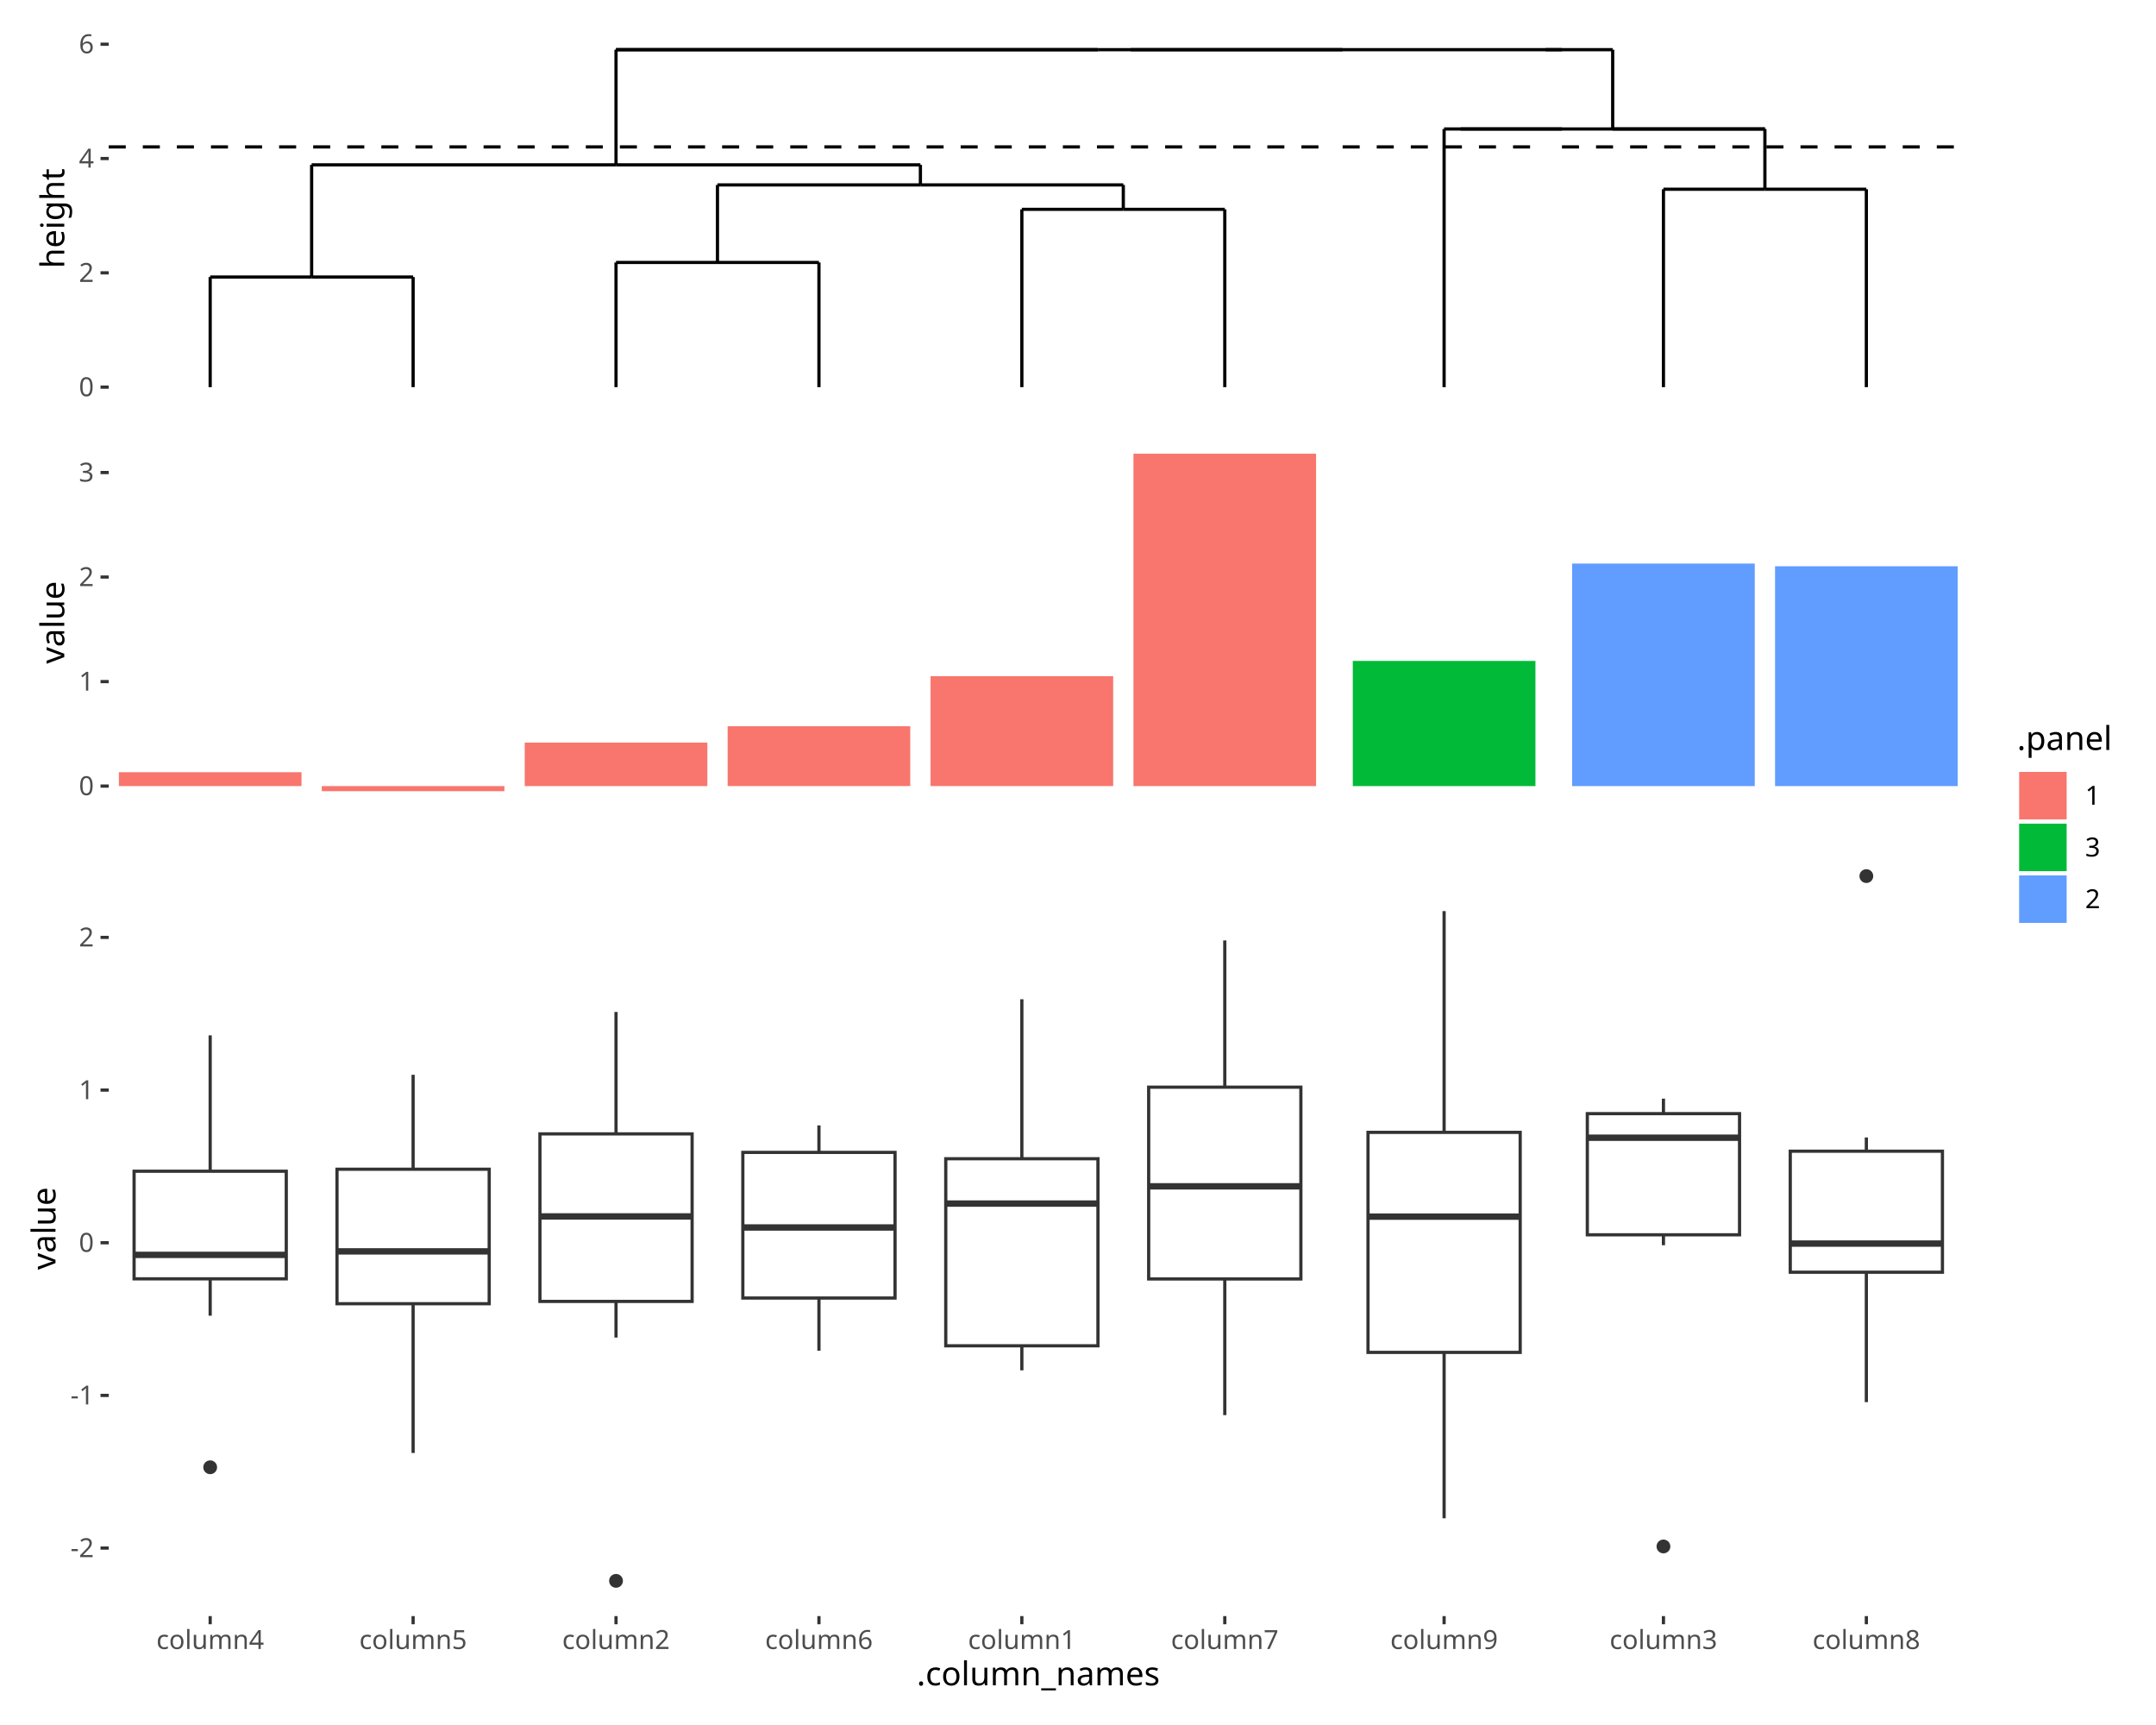
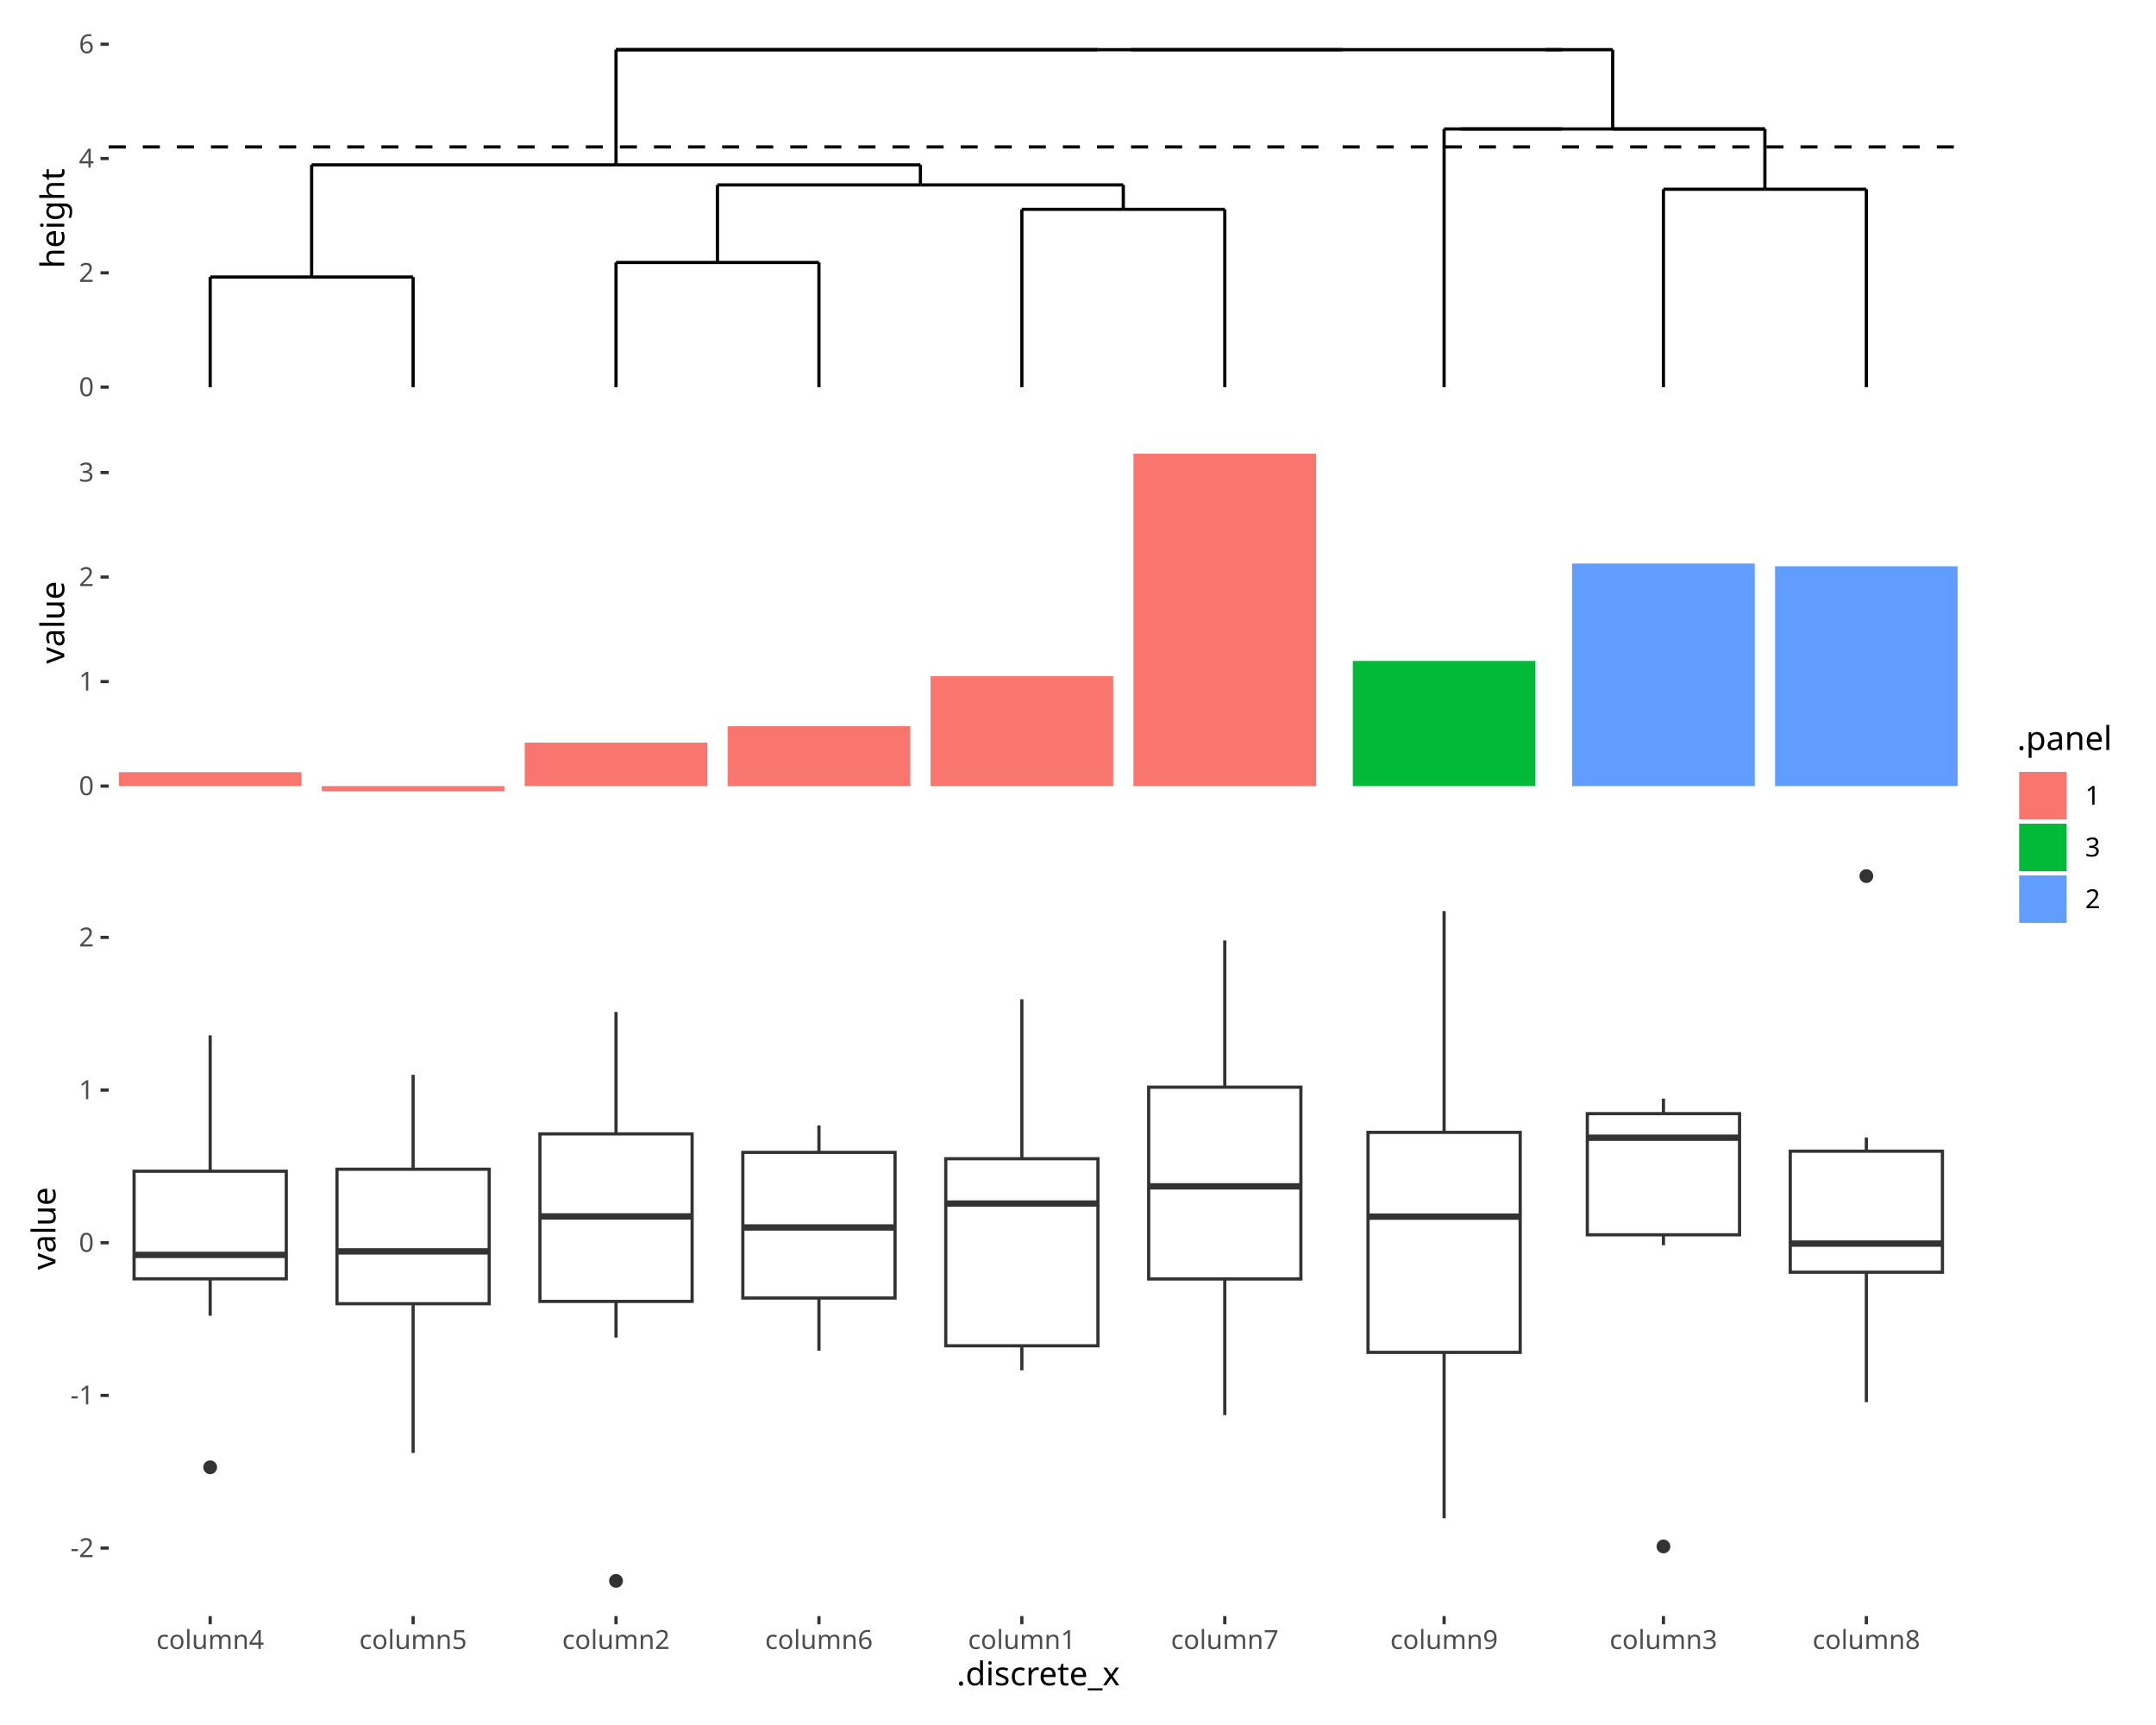
<svg xmlns="http://www.w3.org/2000/svg" class="svglite" data-engine-version="2.0" width="720.00pt" height="576.00pt" viewBox="0 0 720.00 576.00">
  <defs>
    <style type="text/css">
    .svglite line, .svglite polyline, .svglite polygon, .svglite path, .svglite rect, .svglite circle {
      fill: none;
      stroke: #000000;
      stroke-linecap: round;
      stroke-linejoin: round;
      stroke-miterlimit: 10.00;
    }
  </style>
  </defs>
  <rect width="100%" height="100%" style="stroke: none; fill: #FFFFFF;" />
  <defs>
    <clipPath id="cpMC4wMHw3MjAuMDB8MC4wMHw1NzYuMDA=">
      <rect x="0.00" y="0.00" width="720.00" height="576.00" />
    </clipPath>
  </defs>
  <g clip-path="url(#cpMC4wMHw3MjAuMDB8MC4wMHw1NzYuMDA=)">
</g>
  <defs>
    <clipPath id="cpMzYuMzF8NjU3LjE1fDEwLjk2fDUzOS42Mw==">
      <rect x="36.31" y="10.96" width="620.84" height="528.67" />
    </clipPath>
  </defs>
  <g clip-path="url(#cpMzYuMzF8NjU3LjE1fDEwLjk2fDUzOS42Mw==)">
</g>
  <g clip-path="url(#cpMC4wMHw3MjAuMDB8MC4wMHw1NzYuMDA=)">
</g>
  <defs>
    <clipPath id="cpNS40OHw3MTQuNTJ8NS40OHwyNzUuMzA=">
      <rect x="5.48" y="5.48" width="709.04" height="269.82" />
    </clipPath>
  </defs>
  <g clip-path="url(#cpNS40OHw3MTQuNTJ8NS40OHwyNzUuMzA=)">
</g>
  <g clip-path="url(#cpMC4wMHw3MjAuMDB8MC4wMHw1NzYuMDA=)">
</g>
  <defs>
    <clipPath id="cpNS40OHw3MTQuNTJ8Mjc1LjMwfDU3MC41Mg==">
      <rect x="5.48" y="275.30" width="709.04" height="295.22" />
    </clipPath>
  </defs>
  <g clip-path="url(#cpNS40OHw3MTQuNTJ8Mjc1LjMwfDU3MC41Mg==)">
</g>
  <g clip-path="url(#cpMC4wMHw3MjAuMDB8MC4wMHw1NzYuMDA=)">
</g>
  <g clip-path="url(#cpNS40OHw3MTQuNTJ8NS40OHwyNzUuMzA=)">
</g>
  <defs>
    <clipPath id="cpMzYuMzF8NjU3LjE1fDEwLjk2fDI2OS44Mg==">
      <rect x="36.31" y="10.96" width="620.84" height="258.86" />
    </clipPath>
  </defs>
  <g clip-path="url(#cpMzYuMzF8NjU3LjE1fDEwLjk2fDI2OS44Mg==)">
</g>
  <g clip-path="url(#cpNS40OHw3MTQuNTJ8NS40OHwyNzUuMzA=)">
</g>
  <defs>
    <clipPath id="cpNS40OHw3MTQuNTJ8NS40OHwxNDAuMzk=">
      <rect x="5.48" y="5.48" width="709.04" height="134.91" />
    </clipPath>
  </defs>
  <g clip-path="url(#cpNS40OHw3MTQuNTJ8NS40OHwxNDAuMzk=)">
</g>
  <g clip-path="url(#cpNS40OHw3MTQuNTJ8NS40OHwyNzUuMzA=)">
</g>
  <defs>
    <clipPath id="cpNS40OHw3MTQuNTJ8MTQwLjM5fDI3NS4zMA==">
      <rect x="5.48" y="140.39" width="709.04" height="134.91" />
    </clipPath>
  </defs>
  <g clip-path="url(#cpNS40OHw3MTQuNTJ8MTQwLjM5fDI3NS4zMA==)">
</g>
  <g clip-path="url(#cpNS40OHw3MTQuNTJ8NS40OHwyNzUuMzA=)">
</g>
  <g clip-path="url(#cpNS40OHw3MTQuNTJ8NS40OHwxNDAuMzk=)">
</g>
  <g clip-path="url(#cpMC4wMHw3MjAuMDB8MC4wMHw1NzYuMDA=)">
    <rect x="36.31" y="10.96" width="406.59" height="123.95" style="stroke-width: 1.07; stroke: none; fill: #FFFFFF;" />
    <line x1="70.19" y1="129.27" x2="70.19" y2="92.50" style="stroke-width: 1.07; stroke-linecap: butt;" />
    <line x1="137.96" y1="129.27" x2="137.96" y2="92.50" style="stroke-width: 1.07; stroke-linecap: butt;" />
    <line x1="104.07" y1="92.50" x2="70.19" y2="92.50" style="stroke-width: 1.07; stroke-linecap: butt;" />
    <line x1="104.07" y1="92.50" x2="137.96" y2="92.50" style="stroke-width: 1.07; stroke-linecap: butt;" />
    <line x1="205.72" y1="129.27" x2="205.72" y2="87.64" style="stroke-width: 1.07; stroke-linecap: butt;" />
    <line x1="273.49" y1="129.27" x2="273.49" y2="87.64" style="stroke-width: 1.07; stroke-linecap: butt;" />
    <line x1="239.60" y1="87.64" x2="205.72" y2="87.64" style="stroke-width: 1.07; stroke-linecap: butt;" />
    <line x1="239.60" y1="87.64" x2="273.49" y2="87.64" style="stroke-width: 1.07; stroke-linecap: butt;" />
    <line x1="341.25" y1="129.27" x2="341.25" y2="69.90" style="stroke-width: 1.07; stroke-linecap: butt;" />
    <line x1="409.02" y1="129.27" x2="409.02" y2="69.90" style="stroke-width: 1.07; stroke-linecap: butt;" />
    <line x1="375.13" y1="69.90" x2="341.25" y2="69.90" style="stroke-width: 1.07; stroke-linecap: butt;" />
    <line x1="375.13" y1="69.90" x2="409.02" y2="69.90" style="stroke-width: 1.07; stroke-linecap: butt;" />
    <line x1="239.60" y1="87.64" x2="239.60" y2="61.75" style="stroke-width: 1.07; stroke-linecap: butt;" />
    <line x1="375.13" y1="69.90" x2="375.13" y2="61.75" style="stroke-width: 1.07; stroke-linecap: butt;" />
    <line x1="307.37" y1="61.75" x2="239.60" y2="61.75" style="stroke-width: 1.07; stroke-linecap: butt;" />
    <line x1="307.37" y1="61.75" x2="375.13" y2="61.75" style="stroke-width: 1.07; stroke-linecap: butt;" />
    <line x1="104.07" y1="92.50" x2="104.07" y2="55.04" style="stroke-width: 1.07; stroke-linecap: butt;" />
    <line x1="307.37" y1="61.75" x2="307.37" y2="55.04" style="stroke-width: 1.07; stroke-linecap: butt;" />
    <line x1="205.72" y1="55.04" x2="104.07" y2="55.04" style="stroke-width: 1.07; stroke-linecap: butt;" />
    <line x1="205.72" y1="55.04" x2="307.37" y2="55.04" style="stroke-width: 1.07; stroke-linecap: butt;" />
    <line x1="205.72" y1="55.04" x2="205.72" y2="16.59" style="stroke-width: 1.07; stroke-linecap: butt;" />
    <line x1="205.72" y1="16.59" x2="366.66" y2="16.59" style="stroke-width: 1.07; stroke-linecap: butt;" />
    <line x1="366.66" y1="16.59" x2="205.72" y2="16.59" style="stroke-width: 1.07; stroke-linecap: butt;" />
    <line x1="366.66" y1="16.59" x2="527.61" y2="16.59" style="stroke-width: 1.07; stroke-linecap: butt;" />
    <line x1="36.31" y1="49.06" x2="442.90" y2="49.06" style="stroke-width: 1.07; stroke-dasharray: 5.69,5.69; stroke-linecap: butt;" />
  </g>
  <g clip-path="url(#cpNS40OHw3MTQuNTJ8NS40OHwxNDAuMzk=)">
</g>
  <g clip-path="url(#cpMC4wMHw3MjAuMDB8MC4wMHw1NzYuMDA=)">
    <rect x="448.38" y="10.96" width="67.76" height="123.95" style="stroke-width: 1.07; stroke: none; fill: #FFFFFF;" />
    <line x1="482.26" y1="129.27" x2="482.26" y2="43.07" style="stroke-width: 1.07; stroke-linecap: butt;" />
    <line x1="482.26" y1="43.07" x2="533.08" y2="43.07" style="stroke-width: 1.07; stroke-linecap: butt;" />
    <line x1="448.38" y1="49.06" x2="516.14" y2="49.06" style="stroke-width: 1.07; stroke-dasharray: 5.69,5.69; stroke-linecap: butt;" />
  </g>
  <g clip-path="url(#cpNS40OHw3MTQuNTJ8NS40OHwxNDAuMzk=)">
</g>
  <g clip-path="url(#cpMC4wMHw3MjAuMDB8MC4wMHw1NzYuMDA=)">
    <rect x="521.62" y="10.96" width="135.53" height="123.95" style="stroke-width: 1.07; stroke: none; fill: #FFFFFF;" />
    <line x1="555.51" y1="129.27" x2="555.51" y2="63.18" style="stroke-width: 1.07; stroke-linecap: butt;" />
    <line x1="623.27" y1="129.27" x2="623.27" y2="63.18" style="stroke-width: 1.07; stroke-linecap: butt;" />
    <line x1="589.39" y1="63.18" x2="555.51" y2="63.18" style="stroke-width: 1.07; stroke-linecap: butt;" />
    <line x1="589.39" y1="63.18" x2="623.27" y2="63.18" style="stroke-width: 1.07; stroke-linecap: butt;" />
    <line x1="589.39" y1="63.18" x2="589.39" y2="43.07" style="stroke-width: 1.07; stroke-linecap: butt;" />
    <line x1="538.56" y1="43.07" x2="487.74" y2="43.07" style="stroke-width: 1.07; stroke-linecap: butt;" />
    <line x1="589.39" y1="43.07" x2="538.56" y2="43.07" style="stroke-width: 1.07; stroke-linecap: butt;" />
    <line x1="538.56" y1="43.07" x2="589.39" y2="43.07" style="stroke-width: 1.07; stroke-linecap: butt;" />
    <line x1="538.56" y1="43.07" x2="538.56" y2="16.59" style="stroke-width: 1.07; stroke-linecap: butt;" />
    <line x1="538.56" y1="16.59" x2="377.62" y2="16.59" style="stroke-width: 1.07; stroke-linecap: butt;" />
    <line x1="521.62" y1="49.06" x2="657.15" y2="49.06" style="stroke-width: 1.07; stroke-dasharray: 5.69,5.69; stroke-linecap: butt;" />
  </g>
  <g clip-path="url(#cpNS40OHw3MTQuNTJ8NS40OHwxNDAuMzk=)">
</g>
  <defs>
    <clipPath id="cpMzYuMzF8NDQyLjkwfDEwLjk2fDEwLjk2">
      <rect x="36.31" y="10.96" width="406.59" height="0.00" />
    </clipPath>
  </defs>
  <g clip-path="url(#cpMzYuMzF8NDQyLjkwfDEwLjk2fDEwLjk2)">
</g>
  <g clip-path="url(#cpNS40OHw3MTQuNTJ8NS40OHwxNDAuMzk=)">
</g>
  <defs>
    <clipPath id="cpNDQ4LjM4fDUxNi4xNHwxMC45NnwxMC45Ng==">
      <rect x="448.38" y="10.96" width="67.76" height="0.00" />
    </clipPath>
  </defs>
  <g clip-path="url(#cpNDQ4LjM4fDUxNi4xNHwxMC45NnwxMC45Ng==)">
</g>
  <g clip-path="url(#cpNS40OHw3MTQuNTJ8NS40OHwxNDAuMzk=)">
</g>
  <defs>
    <clipPath id="cpNTIxLjYyfDY1Ny4xNXwxMC45NnwxMC45Ng==">
      <rect x="521.62" y="10.96" width="135.53" height="0.00" />
    </clipPath>
  </defs>
  <g clip-path="url(#cpNTIxLjYyfDY1Ny4xNXwxMC45NnwxMC45Ng==)">
</g>
  <g clip-path="url(#cpNS40OHw3MTQuNTJ8NS40OHwxNDAuMzk=)">
</g>
  <g clip-path="url(#cpMC4wMHw3MjAuMDB8MC4wMHw1NzYuMDA=)">
</g>
  <g clip-path="url(#cpNS40OHw3MTQuNTJ8NS40OHwxNDAuMzk=)">
</g>
  <g clip-path="url(#cpMC4wMHw3MjAuMDB8MC4wMHw1NzYuMDA=)">
</g>
  <g clip-path="url(#cpNS40OHw3MTQuNTJ8NS40OHwxNDAuMzk=)">
</g>
  <g clip-path="url(#cpMC4wMHw3MjAuMDB8MC4wMHw1NzYuMDA=)">
</g>
  <g clip-path="url(#cpNS40OHw3MTQuNTJ8NS40OHwxNDAuMzk=)">
</g>
  <g clip-path="url(#cpMC4wMHw3MjAuMDB8MC4wMHw1NzYuMDA=)">
</g>
  <g clip-path="url(#cpNS40OHw3MTQuNTJ8NS40OHwxNDAuMzk=)">
</g>
  <g clip-path="url(#cpMC4wMHw3MjAuMDB8MC4wMHw1NzYuMDA=)">
</g>
  <g clip-path="url(#cpNS40OHw3MTQuNTJ8NS40OHwxNDAuMzk=)">
</g>
  <g clip-path="url(#cpMC4wMHw3MjAuMDB8MC4wMHw1NzYuMDA=)">
</g>
  <g clip-path="url(#cpNS40OHw3MTQuNTJ8NS40OHwxNDAuMzk=)">
</g>
  <g clip-path="url(#cpMC4wMHw3MjAuMDB8MC4wMHw1NzYuMDA=)">
</g>
  <g clip-path="url(#cpNS40OHw3MTQuNTJ8NS40OHwxNDAuMzk=)">
</g>
  <g clip-path="url(#cpMC4wMHw3MjAuMDB8MC4wMHw1NzYuMDA=)">
</g>
  <g clip-path="url(#cpNS40OHw3MTQuNTJ8NS40OHwxNDAuMzk=)">
</g>
  <g clip-path="url(#cpMC4wMHw3MjAuMDB8MC4wMHw1NzYuMDA=)">
    <text x="31.38" y="132.30" text-anchor="end" style="font-size: 8.80px; fill: #4D4D4D; font-family: sans;" textLength="4.89px" lengthAdjust="spacingAndGlyphs">0</text>
    <text x="31.38" y="94.13" text-anchor="end" style="font-size: 8.80px; fill: #4D4D4D; font-family: sans;" textLength="4.89px" lengthAdjust="spacingAndGlyphs">2</text>
    <text x="31.38" y="55.96" text-anchor="end" style="font-size: 8.80px; fill: #4D4D4D; font-family: sans;" textLength="4.89px" lengthAdjust="spacingAndGlyphs">4</text>
    <text x="31.38" y="17.78" text-anchor="end" style="font-size: 8.80px; fill: #4D4D4D; font-family: sans;" textLength="4.89px" lengthAdjust="spacingAndGlyphs">6</text>
    <polyline points="33.57,129.27 36.31,129.27 " style="stroke-width: 1.07; stroke: #333333; stroke-linecap: butt;" />
    <polyline points="33.57,91.10 36.31,91.10 " style="stroke-width: 1.07; stroke: #333333; stroke-linecap: butt;" />
    <polyline points="33.57,52.93 36.31,52.93 " style="stroke-width: 1.07; stroke: #333333; stroke-linecap: butt;" />
    <polyline points="33.57,14.76 36.31,14.76 " style="stroke-width: 1.07; stroke: #333333; stroke-linecap: butt;" />
  </g>
  <g clip-path="url(#cpNS40OHw3MTQuNTJ8NS40OHwxNDAuMzk=)">
</g>
  <g clip-path="url(#cpMC4wMHw3MjAuMDB8MC4wMHw1NzYuMDA=)">
    <text transform="translate(21.46,72.93) rotate(-90)" text-anchor="middle" style="font-size: 11.00px; font-family: sans;" textLength="29.97px" lengthAdjust="spacingAndGlyphs">height</text>
  </g>
  <g clip-path="url(#cpNS40OHw3MTQuNTJ8NS40OHwxNDAuMzk=)">
</g>
  <g clip-path="url(#cpMC4wMHw3MjAuMDB8MC4wMHw1NzYuMDA=)">
</g>
  <g clip-path="url(#cpNS40OHw3MTQuNTJ8NS40OHwxNDAuMzk=)">
</g>
  <g clip-path="url(#cpMC4wMHw3MjAuMDB8MC4wMHw1NzYuMDA=)">
</g>
  <g clip-path="url(#cpNS40OHw3MTQuNTJ8NS40OHwxNDAuMzk=)">
</g>
  <g clip-path="url(#cpMC4wMHw3MjAuMDB8MC4wMHw1NzYuMDA=)">
</g>
  <g clip-path="url(#cpNS40OHw3MTQuNTJ8NS40OHwxNDAuMzk=)">
</g>
  <g clip-path="url(#cpMC4wMHw3MjAuMDB8MC4wMHw1NzYuMDA=)">
</g>
  <g clip-path="url(#cpNS40OHw3MTQuNTJ8NS40OHwxNDAuMzk=)">
</g>
  <g clip-path="url(#cpMC4wMHw3MjAuMDB8MC4wMHw1NzYuMDA=)">
</g>
  <g clip-path="url(#cpNS40OHw3MTQuNTJ8NS40OHwxNDAuMzk=)">
</g>
  <g clip-path="url(#cpMC4wMHw3MjAuMDB8MC4wMHw1NzYuMDA=)">
</g>
  <g clip-path="url(#cpNS40OHw3MTQuNTJ8NS40OHwxNDAuMzk=)">
</g>
  <g clip-path="url(#cpMC4wMHw3MjAuMDB8MC4wMHw1NzYuMDA=)">
</g>
  <g clip-path="url(#cpNS40OHw3MTQuNTJ8NS40OHwxNDAuMzk=)">
</g>
  <g clip-path="url(#cpMC4wMHw3MjAuMDB8MC4wMHw1NzYuMDA=)">
</g>
  <g clip-path="url(#cpNS40OHw3MTQuNTJ8NS40OHwxNDAuMzk=)">
</g>
  <g clip-path="url(#cpMC4wMHw3MjAuMDB8MC4wMHw1NzYuMDA=)">
</g>
  <g clip-path="url(#cpNS40OHw3MTQuNTJ8NS40OHwxNDAuMzk=)">
</g>
  <g clip-path="url(#cpMC4wMHw3MjAuMDB8MC4wMHw1NzYuMDA=)">
</g>
  <g clip-path="url(#cpNS40OHw3MTQuNTJ8NS40OHwxNDAuMzk=)">
</g>
  <g clip-path="url(#cpNS40OHw3MTQuNTJ8NS40OHwyNzUuMzA=)">
</g>
  <g clip-path="url(#cpNS40OHw3MTQuNTJ8MTQwLjM5fDI3NS4zMA==)">
</g>
  <defs>
    <clipPath id="cpMzYuMzF8NDQyLjkwfDE0NS44N3wyNjkuODI=">
      <rect x="36.31" y="145.87" width="406.59" height="123.95" />
    </clipPath>
  </defs>
  <g clip-path="url(#cpMzYuMzF8NDQyLjkwfDE0NS44N3wyNjkuODI=)">
    <rect x="36.31" y="145.87" width="406.59" height="123.95" style="stroke-width: 1.07; stroke: none; fill: #FFFFFF;" />
    <rect x="310.76" y="225.78" width="60.99" height="36.70" style="stroke-width: 1.07; stroke: none; stroke-linecap: butt; stroke-linejoin: miter; fill: #F8766D;" />
    <rect x="175.23" y="247.97" width="60.99" height="14.52" style="stroke-width: 1.07; stroke: none; stroke-linecap: butt; stroke-linejoin: miter; fill: #F8766D;" />
    <rect x="39.70" y="257.85" width="60.99" height="4.64" style="stroke-width: 1.07; stroke: none; stroke-linecap: butt; stroke-linejoin: miter; fill: #F8766D;" />
    <rect x="107.46" y="262.49" width="60.99" height="1.70" style="stroke-width: 1.07; stroke: none; stroke-linecap: butt; stroke-linejoin: miter; fill: #F8766D;" />
    <rect x="242.99" y="242.50" width="60.99" height="19.98" style="stroke-width: 1.07; stroke: none; stroke-linecap: butt; stroke-linejoin: miter; fill: #F8766D;" />
    <rect x="378.52" y="151.50" width="60.99" height="110.99" style="stroke-width: 1.07; stroke: none; stroke-linecap: butt; stroke-linejoin: miter; fill: #F8766D;" />
  </g>
  <g clip-path="url(#cpNS40OHw3MTQuNTJ8MTQwLjM5fDI3NS4zMA==)">
</g>
  <defs>
    <clipPath id="cpNDQ4LjM4fDUxNi4xNHwxNDUuODd8MjY5Ljgy">
      <rect x="448.38" y="145.87" width="67.76" height="123.95" />
    </clipPath>
  </defs>
  <g clip-path="url(#cpNDQ4LjM4fDUxNi4xNHwxNDUuODd8MjY5Ljgy)">
    <rect x="448.38" y="145.87" width="67.76" height="123.95" style="stroke-width: 1.07; stroke: none; fill: #FFFFFF;" />
    <rect x="451.77" y="220.69" width="60.99" height="41.80" style="stroke-width: 1.07; stroke: none; stroke-linecap: butt; stroke-linejoin: miter; fill: #00BA38;" />
  </g>
  <g clip-path="url(#cpNS40OHw3MTQuNTJ8MTQwLjM5fDI3NS4zMA==)">
</g>
  <defs>
    <clipPath id="cpNTIxLjYyfDY1Ny4xNXwxNDUuODd8MjY5Ljgy">
      <rect x="521.62" y="145.87" width="135.53" height="123.95" />
    </clipPath>
  </defs>
  <g clip-path="url(#cpNTIxLjYyfDY1Ny4xNXwxNDUuODd8MjY5Ljgy)">
    <rect x="521.62" y="145.87" width="135.53" height="123.95" style="stroke-width: 1.07; stroke: none; fill: #FFFFFF;" />
    <rect x="525.01" y="188.18" width="60.99" height="74.31" style="stroke-width: 1.07; stroke: none; stroke-linecap: butt; stroke-linejoin: miter; fill: #619CFF;" />
    <rect x="592.78" y="189.08" width="60.99" height="73.41" style="stroke-width: 1.07; stroke: none; stroke-linecap: butt; stroke-linejoin: miter; fill: #619CFF;" />
  </g>
  <g clip-path="url(#cpNS40OHw3MTQuNTJ8MTQwLjM5fDI3NS4zMA==)">
</g>
  <defs>
    <clipPath id="cpMzYuMzF8NDQyLjkwfDE0NS44N3wxNDUuODc=">
      <rect x="36.31" y="145.87" width="406.59" height="0.00" />
    </clipPath>
  </defs>
  <g clip-path="url(#cpMzYuMzF8NDQyLjkwfDE0NS44N3wxNDUuODc=)">
</g>
  <g clip-path="url(#cpNS40OHw3MTQuNTJ8MTQwLjM5fDI3NS4zMA==)">
</g>
  <defs>
    <clipPath id="cpNDQ4LjM4fDUxNi4xNHwxNDUuODd8MTQ1Ljg3">
      <rect x="448.38" y="145.87" width="67.76" height="0.00" />
    </clipPath>
  </defs>
  <g clip-path="url(#cpNDQ4LjM4fDUxNi4xNHwxNDUuODd8MTQ1Ljg3)">
</g>
  <g clip-path="url(#cpNS40OHw3MTQuNTJ8MTQwLjM5fDI3NS4zMA==)">
</g>
  <defs>
    <clipPath id="cpNTIxLjYyfDY1Ny4xNXwxNDUuODd8MTQ1Ljg3">
      <rect x="521.62" y="145.87" width="135.53" height="0.00" />
    </clipPath>
  </defs>
  <g clip-path="url(#cpNTIxLjYyfDY1Ny4xNXwxNDUuODd8MTQ1Ljg3)">
</g>
  <g clip-path="url(#cpNS40OHw3MTQuNTJ8MTQwLjM5fDI3NS4zMA==)">
</g>
  <g clip-path="url(#cpMC4wMHw3MjAuMDB8MC4wMHw1NzYuMDA=)">
</g>
  <g clip-path="url(#cpNS40OHw3MTQuNTJ8MTQwLjM5fDI3NS4zMA==)">
</g>
  <g clip-path="url(#cpMC4wMHw3MjAuMDB8MC4wMHw1NzYuMDA=)">
</g>
  <g clip-path="url(#cpNS40OHw3MTQuNTJ8MTQwLjM5fDI3NS4zMA==)">
</g>
  <g clip-path="url(#cpMC4wMHw3MjAuMDB8MC4wMHw1NzYuMDA=)">
</g>
  <g clip-path="url(#cpNS40OHw3MTQuNTJ8MTQwLjM5fDI3NS4zMA==)">
</g>
  <g clip-path="url(#cpMC4wMHw3MjAuMDB8MC4wMHw1NzYuMDA=)">
</g>
  <g clip-path="url(#cpNS40OHw3MTQuNTJ8MTQwLjM5fDI3NS4zMA==)">
</g>
  <g clip-path="url(#cpMC4wMHw3MjAuMDB8MC4wMHw1NzYuMDA=)">
</g>
  <g clip-path="url(#cpNS40OHw3MTQuNTJ8MTQwLjM5fDI3NS4zMA==)">
</g>
  <g clip-path="url(#cpMC4wMHw3MjAuMDB8MC4wMHw1NzYuMDA=)">
</g>
  <g clip-path="url(#cpNS40OHw3MTQuNTJ8MTQwLjM5fDI3NS4zMA==)">
</g>
  <g clip-path="url(#cpMC4wMHw3MjAuMDB8MC4wMHw1NzYuMDA=)">
</g>
  <g clip-path="url(#cpNS40OHw3MTQuNTJ8MTQwLjM5fDI3NS4zMA==)">
</g>
  <g clip-path="url(#cpMC4wMHw3MjAuMDB8MC4wMHw1NzYuMDA=)">
</g>
  <g clip-path="url(#cpNS40OHw3MTQuNTJ8MTQwLjM5fDI3NS4zMA==)">
</g>
  <g clip-path="url(#cpMC4wMHw3MjAuMDB8MC4wMHw1NzYuMDA=)">
    <text x="31.38" y="265.51" text-anchor="end" style="font-size: 8.80px; fill: #4D4D4D; font-family: sans;" textLength="4.89px" lengthAdjust="spacingAndGlyphs">0</text>
    <text x="31.38" y="230.61" text-anchor="end" style="font-size: 8.80px; fill: #4D4D4D; font-family: sans;" textLength="4.89px" lengthAdjust="spacingAndGlyphs">1</text>
    <text x="31.38" y="195.71" text-anchor="end" style="font-size: 8.80px; fill: #4D4D4D; font-family: sans;" textLength="4.89px" lengthAdjust="spacingAndGlyphs">2</text>
    <text x="31.38" y="160.81" text-anchor="end" style="font-size: 8.80px; fill: #4D4D4D; font-family: sans;" textLength="4.89px" lengthAdjust="spacingAndGlyphs">3</text>
    <polyline points="33.57,262.49 36.31,262.49 " style="stroke-width: 1.07; stroke: #333333; stroke-linecap: butt;" />
    <polyline points="33.57,227.59 36.31,227.59 " style="stroke-width: 1.07; stroke: #333333; stroke-linecap: butt;" />
    <polyline points="33.57,192.68 36.31,192.68 " style="stroke-width: 1.07; stroke: #333333; stroke-linecap: butt;" />
    <polyline points="33.57,157.78 36.31,157.78 " style="stroke-width: 1.07; stroke: #333333; stroke-linecap: butt;" />
  </g>
  <g clip-path="url(#cpNS40OHw3MTQuNTJ8MTQwLjM5fDI3NS4zMA==)">
</g>
  <g clip-path="url(#cpMC4wMHw3MjAuMDB8MC4wMHw1NzYuMDA=)">
    <text transform="translate(21.46,207.84) rotate(-90)" text-anchor="middle" style="font-size: 11.00px; font-family: sans;" textLength="26.30px" lengthAdjust="spacingAndGlyphs">value</text>
  </g>
  <g clip-path="url(#cpNS40OHw3MTQuNTJ8MTQwLjM5fDI3NS4zMA==)">
</g>
  <g clip-path="url(#cpMC4wMHw3MjAuMDB8MC4wMHw1NzYuMDA=)">
</g>
  <g clip-path="url(#cpNS40OHw3MTQuNTJ8MTQwLjM5fDI3NS4zMA==)">
</g>
  <g clip-path="url(#cpMC4wMHw3MjAuMDB8MC4wMHw1NzYuMDA=)">
</g>
  <g clip-path="url(#cpNS40OHw3MTQuNTJ8MTQwLjM5fDI3NS4zMA==)">
</g>
  <g clip-path="url(#cpMC4wMHw3MjAuMDB8MC4wMHw1NzYuMDA=)">
</g>
  <g clip-path="url(#cpNS40OHw3MTQuNTJ8MTQwLjM5fDI3NS4zMA==)">
</g>
  <g clip-path="url(#cpMC4wMHw3MjAuMDB8MC4wMHw1NzYuMDA=)">
</g>
  <g clip-path="url(#cpNS40OHw3MTQuNTJ8MTQwLjM5fDI3NS4zMA==)">
</g>
  <g clip-path="url(#cpMC4wMHw3MjAuMDB8MC4wMHw1NzYuMDA=)">
</g>
  <g clip-path="url(#cpNS40OHw3MTQuNTJ8MTQwLjM5fDI3NS4zMA==)">
</g>
  <g clip-path="url(#cpMC4wMHw3MjAuMDB8MC4wMHw1NzYuMDA=)">
</g>
  <g clip-path="url(#cpNS40OHw3MTQuNTJ8MTQwLjM5fDI3NS4zMA==)">
</g>
  <g clip-path="url(#cpMC4wMHw3MjAuMDB8MC4wMHw1NzYuMDA=)">
</g>
  <g clip-path="url(#cpNS40OHw3MTQuNTJ8MTQwLjM5fDI3NS4zMA==)">
</g>
  <g clip-path="url(#cpMC4wMHw3MjAuMDB8MC4wMHw1NzYuMDA=)">
</g>
  <g clip-path="url(#cpNS40OHw3MTQuNTJ8MTQwLjM5fDI3NS4zMA==)">
</g>
  <g clip-path="url(#cpMC4wMHw3MjAuMDB8MC4wMHw1NzYuMDA=)">
</g>
  <g clip-path="url(#cpNS40OHw3MTQuNTJ8MTQwLjM5fDI3NS4zMA==)">
</g>
  <g clip-path="url(#cpMC4wMHw3MjAuMDB8MC4wMHw1NzYuMDA=)">
</g>
  <g clip-path="url(#cpNS40OHw3MTQuNTJ8MTQwLjM5fDI3NS4zMA==)">
</g>
  <g clip-path="url(#cpNS40OHw3MTQuNTJ8NS40OHwyNzUuMzA=)">
</g>
  <g clip-path="url(#cpMzYuMzF8NjU3LjE1fDEwLjk2fDI2OS44Mg==)">
</g>
  <g clip-path="url(#cpNS40OHw3MTQuNTJ8NS40OHwyNzUuMzA=)">
</g>
  <g clip-path="url(#cpMC4wMHw3MjAuMDB8MC4wMHw1NzYuMDA=)">
</g>
  <g clip-path="url(#cpNS40OHw3MTQuNTJ8Mjc1LjMwfDU3MC41Mg==)">
</g>
  <defs>
    <clipPath id="cpMzYuMzF8NDQyLjkwfDI4MC43OHw1MzkuNjM=">
      <rect x="36.31" y="280.78" width="406.59" height="258.86" />
    </clipPath>
  </defs>
  <g clip-path="url(#cpMzYuMzF8NDQyLjkwfDI4MC43OHw1MzkuNjM=)">
    <rect x="36.31" y="280.78" width="406.59" height="258.86" style="stroke-width: 1.07; stroke: none; fill: #FFFFFF;" />
    <circle cx="70.19" cy="489.94" r="1.95" style="stroke-width: 0.71; stroke: #333333; fill: #333333;" />
    <line x1="70.19" y1="391.09" x2="70.19" y2="345.71" style="stroke-width: 1.07; stroke: #333333; stroke-linecap: butt;" />
    <line x1="70.19" y1="427.02" x2="70.19" y2="439.34" style="stroke-width: 1.07; stroke: #333333; stroke-linecap: butt;" />
    <polygon points="44.78,391.09 44.78,427.02 95.60,427.02 95.60,391.09 44.78,391.09 " style="stroke-width: 1.07; stroke: #333333; stroke-linecap: butt; stroke-linejoin: miter; fill: #FFFFFF;" />
    <line x1="44.78" y1="419.02" x2="95.60" y2="419.02" style="stroke-width: 2.13; stroke: #333333; stroke-linecap: butt; stroke-linejoin: miter;" />
    <line x1="137.96" y1="390.42" x2="137.96" y2="358.89" style="stroke-width: 1.07; stroke: #333333; stroke-linecap: butt;" />
    <line x1="137.96" y1="435.33" x2="137.96" y2="485.17" style="stroke-width: 1.07; stroke: #333333; stroke-linecap: butt;" />
    <polygon points="112.54,390.42 112.54,435.33 163.37,435.33 163.37,390.42 112.54,390.42 " style="stroke-width: 1.07; stroke: #333333; stroke-linecap: butt; stroke-linejoin: miter; fill: #FFFFFF;" />
    <line x1="112.54" y1="417.85" x2="163.37" y2="417.85" style="stroke-width: 2.13; stroke: #333333; stroke-linecap: butt; stroke-linejoin: miter;" />
    <circle cx="205.72" cy="527.87" r="1.95" style="stroke-width: 0.71; stroke: #333333; fill: #333333;" />
    <line x1="205.72" y1="378.62" x2="205.72" y2="337.90" style="stroke-width: 1.07; stroke: #333333; stroke-linecap: butt;" />
    <line x1="205.72" y1="434.56" x2="205.72" y2="446.64" style="stroke-width: 1.07; stroke: #333333; stroke-linecap: butt;" />
    <polygon points="180.31,378.62 180.31,434.56 231.13,434.56 231.13,378.62 180.31,378.62 " style="stroke-width: 1.07; stroke: #333333; stroke-linecap: butt; stroke-linejoin: miter; fill: #FFFFFF;" />
    <line x1="180.31" y1="406.18" x2="231.13" y2="406.18" style="stroke-width: 2.13; stroke: #333333; stroke-linecap: butt; stroke-linejoin: miter;" />
    <line x1="273.49" y1="384.80" x2="273.49" y2="375.79" style="stroke-width: 1.07; stroke: #333333; stroke-linecap: butt;" />
    <line x1="273.49" y1="433.43" x2="273.49" y2="451.03" style="stroke-width: 1.07; stroke: #333333; stroke-linecap: butt;" />
    <polygon points="248.07,384.80 248.07,433.43 298.90,433.43 298.90,384.80 248.07,384.80 " style="stroke-width: 1.07; stroke: #333333; stroke-linecap: butt; stroke-linejoin: miter; fill: #FFFFFF;" />
    <line x1="248.07" y1="409.87" x2="298.90" y2="409.87" style="stroke-width: 2.13; stroke: #333333; stroke-linecap: butt; stroke-linejoin: miter;" />
    <line x1="341.25" y1="386.92" x2="341.25" y2="333.65" style="stroke-width: 1.07; stroke: #333333; stroke-linecap: butt;" />
    <line x1="341.25" y1="449.38" x2="341.25" y2="457.57" style="stroke-width: 1.07; stroke: #333333; stroke-linecap: butt;" />
    <polygon points="315.84,386.92 315.84,449.38 366.66,449.38 366.66,386.92 315.84,386.92 " style="stroke-width: 1.07; stroke: #333333; stroke-linecap: butt; stroke-linejoin: miter; fill: #FFFFFF;" />
    <line x1="315.84" y1="401.89" x2="366.66" y2="401.89" style="stroke-width: 2.13; stroke: #333333; stroke-linecap: butt; stroke-linejoin: miter;" />
    <line x1="409.02" y1="363.02" x2="409.02" y2="314.01" style="stroke-width: 1.07; stroke: #333333; stroke-linecap: butt;" />
    <line x1="409.02" y1="427.06" x2="409.02" y2="472.54" style="stroke-width: 1.07; stroke: #333333; stroke-linecap: butt;" />
    <polygon points="383.60,363.02 383.60,427.06 434.43,427.06 434.43,363.02 383.60,363.02 " style="stroke-width: 1.07; stroke: #333333; stroke-linecap: butt; stroke-linejoin: miter; fill: #FFFFFF;" />
    <line x1="383.60" y1="396.13" x2="434.43" y2="396.13" style="stroke-width: 2.13; stroke: #333333; stroke-linecap: butt; stroke-linejoin: miter;" />
  </g>
  <g clip-path="url(#cpNS40OHw3MTQuNTJ8Mjc1LjMwfDU3MC41Mg==)">
</g>
  <defs>
    <clipPath id="cpNDQ4LjM4fDUxNi4xNHwyODAuNzh8NTM5LjYz">
      <rect x="448.38" y="280.78" width="67.76" height="258.86" />
    </clipPath>
  </defs>
  <g clip-path="url(#cpNDQ4LjM4fDUxNi4xNHwyODAuNzh8NTM5LjYz)">
    <rect x="448.38" y="280.78" width="67.76" height="258.86" style="stroke-width: 1.07; stroke: none; fill: #FFFFFF;" />
    <line x1="482.26" y1="378.11" x2="482.26" y2="304.22" style="stroke-width: 1.07; stroke: #333333; stroke-linecap: butt;" />
    <line x1="482.26" y1="451.58" x2="482.26" y2="506.98" style="stroke-width: 1.07; stroke: #333333; stroke-linecap: butt;" />
    <polygon points="456.85,378.11 456.85,451.58 507.67,451.58 507.67,378.11 456.85,378.11 " style="stroke-width: 1.07; stroke: #333333; stroke-linecap: butt; stroke-linejoin: miter; fill: #FFFFFF;" />
    <line x1="456.85" y1="406.25" x2="507.67" y2="406.25" style="stroke-width: 2.13; stroke: #333333; stroke-linecap: butt; stroke-linejoin: miter;" />
  </g>
  <g clip-path="url(#cpNS40OHw3MTQuNTJ8Mjc1LjMwfDU3MC41Mg==)">
</g>
  <defs>
    <clipPath id="cpNTIxLjYyfDY1Ny4xNXwyODAuNzh8NTM5LjYz">
      <rect x="521.62" y="280.78" width="135.53" height="258.86" />
    </clipPath>
  </defs>
  <g clip-path="url(#cpNTIxLjYyfDY1Ny4xNXwyODAuNzh8NTM5LjYz)">
    <rect x="521.62" y="280.78" width="135.53" height="258.86" style="stroke-width: 1.07; stroke: none; fill: #FFFFFF;" />
    <circle cx="555.51" cy="516.38" r="1.95" style="stroke-width: 0.71; stroke: #333333; fill: #333333;" />
    <line x1="555.51" y1="371.86" x2="555.51" y2="366.85" style="stroke-width: 1.07; stroke: #333333; stroke-linecap: butt;" />
    <line x1="555.51" y1="412.32" x2="555.51" y2="415.79" style="stroke-width: 1.07; stroke: #333333; stroke-linecap: butt;" />
    <polygon points="530.09,371.86 530.09,412.32 580.92,412.32 580.92,371.86 530.09,371.86 " style="stroke-width: 1.07; stroke: #333333; stroke-linecap: butt; stroke-linejoin: miter; fill: #FFFFFF;" />
    <line x1="530.09" y1="379.90" x2="580.92" y2="379.90" style="stroke-width: 2.13; stroke: #333333; stroke-linecap: butt; stroke-linejoin: miter;" />
    <circle cx="623.27" cy="292.54" r="1.95" style="stroke-width: 0.71; stroke: #333333; fill: #333333;" />
    <line x1="623.27" y1="384.40" x2="623.27" y2="379.81" style="stroke-width: 1.07; stroke: #333333; stroke-linecap: butt;" />
    <line x1="623.27" y1="424.81" x2="623.27" y2="468.20" style="stroke-width: 1.07; stroke: #333333; stroke-linecap: butt;" />
    <polygon points="597.86,384.40 597.86,424.81 648.68,424.81 648.68,384.40 597.86,384.40 " style="stroke-width: 1.07; stroke: #333333; stroke-linecap: butt; stroke-linejoin: miter; fill: #FFFFFF;" />
    <line x1="597.86" y1="415.25" x2="648.68" y2="415.25" style="stroke-width: 2.13; stroke: #333333; stroke-linecap: butt; stroke-linejoin: miter;" />
  </g>
  <g clip-path="url(#cpNS40OHw3MTQuNTJ8Mjc1LjMwfDU3MC41Mg==)">
</g>
  <defs>
    <clipPath id="cpMzYuMzF8NDQyLjkwfDI4MC43OHwyODAuNzg=">
      <rect x="36.31" y="280.78" width="406.59" height="0.00" />
    </clipPath>
  </defs>
  <g clip-path="url(#cpMzYuMzF8NDQyLjkwfDI4MC43OHwyODAuNzg=)">
</g>
  <g clip-path="url(#cpNS40OHw3MTQuNTJ8Mjc1LjMwfDU3MC41Mg==)">
</g>
  <defs>
    <clipPath id="cpNDQ4LjM4fDUxNi4xNHwyODAuNzh8MjgwLjc4">
      <rect x="448.38" y="280.78" width="67.76" height="0.00" />
    </clipPath>
  </defs>
  <g clip-path="url(#cpNDQ4LjM4fDUxNi4xNHwyODAuNzh8MjgwLjc4)">
</g>
  <g clip-path="url(#cpNS40OHw3MTQuNTJ8Mjc1LjMwfDU3MC41Mg==)">
</g>
  <defs>
    <clipPath id="cpNTIxLjYyfDY1Ny4xNXwyODAuNzh8MjgwLjc4">
      <rect x="521.62" y="280.78" width="135.53" height="0.00" />
    </clipPath>
  </defs>
  <g clip-path="url(#cpNTIxLjYyfDY1Ny4xNXwyODAuNzh8MjgwLjc4)">
</g>
  <g clip-path="url(#cpNS40OHw3MTQuNTJ8Mjc1LjMwfDU3MC41Mg==)">
</g>
  <g clip-path="url(#cpMC4wMHw3MjAuMDB8MC4wMHw1NzYuMDA=)">
</g>
  <g clip-path="url(#cpNS40OHw3MTQuNTJ8Mjc1LjMwfDU3MC41Mg==)">
</g>
  <g clip-path="url(#cpMC4wMHw3MjAuMDB8MC4wMHw1NzYuMDA=)">
</g>
  <g clip-path="url(#cpNS40OHw3MTQuNTJ8Mjc1LjMwfDU3MC41Mg==)">
</g>
  <g clip-path="url(#cpMC4wMHw3MjAuMDB8MC4wMHw1NzYuMDA=)">
</g>
  <g clip-path="url(#cpNS40OHw3MTQuNTJ8Mjc1LjMwfDU3MC41Mg==)">
</g>
  <g clip-path="url(#cpMC4wMHw3MjAuMDB8MC4wMHw1NzYuMDA=)">
</g>
  <g clip-path="url(#cpNS40OHw3MTQuNTJ8Mjc1LjMwfDU3MC41Mg==)">
</g>
  <g clip-path="url(#cpMC4wMHw3MjAuMDB8MC4wMHw1NzYuMDA=)">
    <polyline points="70.19,542.37 70.19,539.63 " style="stroke-width: 1.07; stroke: #333333; stroke-linecap: butt;" />
    <polyline points="137.96,542.37 137.96,539.63 " style="stroke-width: 1.07; stroke: #333333; stroke-linecap: butt;" />
    <polyline points="205.72,542.37 205.72,539.63 " style="stroke-width: 1.07; stroke: #333333; stroke-linecap: butt;" />
    <polyline points="273.49,542.37 273.49,539.63 " style="stroke-width: 1.07; stroke: #333333; stroke-linecap: butt;" />
    <polyline points="341.25,542.37 341.25,539.63 " style="stroke-width: 1.07; stroke: #333333; stroke-linecap: butt;" />
    <polyline points="409.02,542.37 409.02,539.63 " style="stroke-width: 1.07; stroke: #333333; stroke-linecap: butt;" />
    <text x="70.19" y="550.62" text-anchor="middle" style="font-size: 8.80px; fill: #4D4D4D; font-family: sans;" textLength="33.27px" lengthAdjust="spacingAndGlyphs">column4</text>
    <text x="137.96" y="550.62" text-anchor="middle" style="font-size: 8.80px; fill: #4D4D4D; font-family: sans;" textLength="33.27px" lengthAdjust="spacingAndGlyphs">column5</text>
    <text x="205.72" y="550.62" text-anchor="middle" style="font-size: 8.80px; fill: #4D4D4D; font-family: sans;" textLength="33.27px" lengthAdjust="spacingAndGlyphs">column2</text>
    <text x="273.49" y="550.62" text-anchor="middle" style="font-size: 8.80px; fill: #4D4D4D; font-family: sans;" textLength="33.27px" lengthAdjust="spacingAndGlyphs">column6</text>
    <text x="341.25" y="550.62" text-anchor="middle" style="font-size: 8.80px; fill: #4D4D4D; font-family: sans;" textLength="33.27px" lengthAdjust="spacingAndGlyphs">column1</text>
    <text x="409.02" y="550.62" text-anchor="middle" style="font-size: 8.80px; fill: #4D4D4D; font-family: sans;" textLength="33.27px" lengthAdjust="spacingAndGlyphs">column7</text>
  </g>
  <g clip-path="url(#cpNS40OHw3MTQuNTJ8Mjc1LjMwfDU3MC41Mg==)">
</g>
  <g clip-path="url(#cpMC4wMHw3MjAuMDB8MC4wMHw1NzYuMDA=)">
    <polyline points="482.26,542.37 482.26,539.63 " style="stroke-width: 1.07; stroke: #333333; stroke-linecap: butt;" />
    <text x="482.26" y="550.62" text-anchor="middle" style="font-size: 8.80px; fill: #4D4D4D; font-family: sans;" textLength="33.27px" lengthAdjust="spacingAndGlyphs">column9</text>
  </g>
  <g clip-path="url(#cpNS40OHw3MTQuNTJ8Mjc1LjMwfDU3MC41Mg==)">
</g>
  <g clip-path="url(#cpMC4wMHw3MjAuMDB8MC4wMHw1NzYuMDA=)">
    <polyline points="555.51,542.37 555.51,539.63 " style="stroke-width: 1.07; stroke: #333333; stroke-linecap: butt;" />
    <polyline points="623.27,542.37 623.27,539.63 " style="stroke-width: 1.07; stroke: #333333; stroke-linecap: butt;" />
    <text x="555.51" y="550.62" text-anchor="middle" style="font-size: 8.80px; fill: #4D4D4D; font-family: sans;" textLength="33.27px" lengthAdjust="spacingAndGlyphs">column3</text>
    <text x="623.27" y="550.62" text-anchor="middle" style="font-size: 8.80px; fill: #4D4D4D; font-family: sans;" textLength="33.27px" lengthAdjust="spacingAndGlyphs">column8</text>
  </g>
  <g clip-path="url(#cpNS40OHw3MTQuNTJ8Mjc1LjMwfDU3MC41Mg==)">
</g>
  <g clip-path="url(#cpMC4wMHw3MjAuMDB8MC4wMHw1NzYuMDA=)">
-     <text x="346.73" y="562.76" text-anchor="middle" style="font-size: 11.00px; font-family: sans;" textLength="77.67px" lengthAdjust="spacingAndGlyphs">.column_names</text>
+     <text x="346.73" y="562.76" text-anchor="middle" style="font-size: 11.00px; font-family: sans;" textLength="53.20px" lengthAdjust="spacingAndGlyphs">.discrete_x</text>
  </g>
  <g clip-path="url(#cpNS40OHw3MTQuNTJ8Mjc1LjMwfDU3MC41Mg==)">
</g>
  <g clip-path="url(#cpMC4wMHw3MjAuMDB8MC4wMHw1NzYuMDA=)">
    <text x="31.38" y="519.95" text-anchor="end" style="font-size: 8.80px; fill: #4D4D4D; font-family: sans;" textLength="7.82px" lengthAdjust="spacingAndGlyphs">-2</text>
    <text x="31.38" y="468.97" text-anchor="end" style="font-size: 8.80px; fill: #4D4D4D; font-family: sans;" textLength="7.82px" lengthAdjust="spacingAndGlyphs">-1</text>
    <text x="31.38" y="418.00" text-anchor="end" style="font-size: 8.80px; fill: #4D4D4D; font-family: sans;" textLength="4.89px" lengthAdjust="spacingAndGlyphs">0</text>
    <text x="31.38" y="367.02" text-anchor="end" style="font-size: 8.80px; fill: #4D4D4D; font-family: sans;" textLength="4.89px" lengthAdjust="spacingAndGlyphs">1</text>
    <text x="31.38" y="316.04" text-anchor="end" style="font-size: 8.80px; fill: #4D4D4D; font-family: sans;" textLength="4.89px" lengthAdjust="spacingAndGlyphs">2</text>
    <polyline points="33.57,516.92 36.31,516.92 " style="stroke-width: 1.07; stroke: #333333; stroke-linecap: butt;" />
    <polyline points="33.57,465.95 36.31,465.95 " style="stroke-width: 1.07; stroke: #333333; stroke-linecap: butt;" />
    <polyline points="33.57,414.97 36.31,414.97 " style="stroke-width: 1.07; stroke: #333333; stroke-linecap: butt;" />
    <polyline points="33.57,363.99 36.31,363.99 " style="stroke-width: 1.07; stroke: #333333; stroke-linecap: butt;" />
    <polyline points="33.57,313.01 36.31,313.01 " style="stroke-width: 1.07; stroke: #333333; stroke-linecap: butt;" />
  </g>
  <g clip-path="url(#cpNS40OHw3MTQuNTJ8Mjc1LjMwfDU3MC41Mg==)">
</g>
  <g clip-path="url(#cpMC4wMHw3MjAuMDB8MC4wMHw1NzYuMDA=)">
    <text transform="translate(18.53,410.20) rotate(-90)" text-anchor="middle" style="font-size: 11.00px; font-family: sans;" textLength="26.30px" lengthAdjust="spacingAndGlyphs">value</text>
  </g>
  <g clip-path="url(#cpNS40OHw3MTQuNTJ8Mjc1LjMwfDU3MC41Mg==)">
</g>
  <g clip-path="url(#cpMC4wMHw3MjAuMDB8MC4wMHw1NzYuMDA=)">
</g>
  <g clip-path="url(#cpNS40OHw3MTQuNTJ8Mjc1LjMwfDU3MC41Mg==)">
</g>
  <g clip-path="url(#cpMC4wMHw3MjAuMDB8MC4wMHw1NzYuMDA=)">
</g>
  <g clip-path="url(#cpNS40OHw3MTQuNTJ8Mjc1LjMwfDU3MC41Mg==)">
</g>
  <g clip-path="url(#cpMC4wMHw3MjAuMDB8MC4wMHw1NzYuMDA=)">
</g>
  <g clip-path="url(#cpNS40OHw3MTQuNTJ8Mjc1LjMwfDU3MC41Mg==)">
</g>
  <g clip-path="url(#cpMC4wMHw3MjAuMDB8MC4wMHw1NzYuMDA=)">
</g>
  <g clip-path="url(#cpNS40OHw3MTQuNTJ8Mjc1LjMwfDU3MC41Mg==)">
</g>
  <g clip-path="url(#cpMC4wMHw3MjAuMDB8MC4wMHw1NzYuMDA=)">
</g>
  <g clip-path="url(#cpNS40OHw3MTQuNTJ8Mjc1LjMwfDU3MC41Mg==)">
</g>
  <g clip-path="url(#cpMC4wMHw3MjAuMDB8MC4wMHw1NzYuMDA=)">
</g>
  <g clip-path="url(#cpNS40OHw3MTQuNTJ8Mjc1LjMwfDU3MC41Mg==)">
</g>
  <g clip-path="url(#cpMC4wMHw3MjAuMDB8MC4wMHw1NzYuMDA=)">
</g>
  <g clip-path="url(#cpNS40OHw3MTQuNTJ8Mjc1LjMwfDU3MC41Mg==)">
</g>
  <g clip-path="url(#cpMC4wMHw3MjAuMDB8MC4wMHw1NzYuMDA=)">
</g>
  <g clip-path="url(#cpNS40OHw3MTQuNTJ8Mjc1LjMwfDU3MC41Mg==)">
</g>
  <g clip-path="url(#cpMC4wMHw3MjAuMDB8MC4wMHw1NzYuMDA=)">
</g>
  <g clip-path="url(#cpNS40OHw3MTQuNTJ8Mjc1LjMwfDU3MC41Mg==)">
</g>
  <g clip-path="url(#cpMC4wMHw3MjAuMDB8MC4wMHw1NzYuMDA=)">
</g>
  <g clip-path="url(#cpNS40OHw3MTQuNTJ8Mjc1LjMwfDU3MC41Mg==)">
</g>
  <g clip-path="url(#cpMC4wMHw3MjAuMDB8MC4wMHw1NzYuMDA=)">
</g>
  <g clip-path="url(#cpMzYuMzF8NjU3LjE1fDEwLjk2fDUzOS42Mw==)">
</g>
  <g clip-path="url(#cpMC4wMHw3MjAuMDB8MC4wMHw1NzYuMDA=)">
    <rect x="668.11" y="236.23" width="40.93" height="78.13" style="stroke-width: 1.07; stroke: none; fill: #FFFFFF;" />
    <text x="673.59" y="250.42" style="font-size: 11.00px; font-family: sans;" textLength="29.97px" lengthAdjust="spacingAndGlyphs">.panel</text>
    <rect x="673.59" y="257.04" width="17.28" height="17.28" style="stroke-width: 1.07; stroke: none; fill: #FFFFFF;" />
    <rect x="674.30" y="257.75" width="15.86" height="15.86" style="stroke-width: 1.07; stroke: none; stroke-linecap: butt; stroke-linejoin: miter; fill: #F8766D;" />
    <rect x="673.59" y="274.32" width="17.28" height="17.28" style="stroke-width: 1.07; stroke: none; fill: #FFFFFF;" />
    <rect x="674.30" y="275.03" width="15.86" height="15.86" style="stroke-width: 1.07; stroke: none; stroke-linecap: butt; stroke-linejoin: miter; fill: #00BA38;" />
    <rect x="673.59" y="291.60" width="17.28" height="17.28" style="stroke-width: 1.07; stroke: none; fill: #FFFFFF;" />
    <rect x="674.30" y="292.31" width="15.86" height="15.86" style="stroke-width: 1.07; stroke: none; stroke-linecap: butt; stroke-linejoin: miter; fill: #619CFF;" />
    <text x="696.35" y="268.71" style="font-size: 8.80px; font-family: sans;" textLength="4.89px" lengthAdjust="spacingAndGlyphs">1</text>
    <text x="696.35" y="285.99" style="font-size: 8.80px; font-family: sans;" textLength="4.89px" lengthAdjust="spacingAndGlyphs">3</text>
    <text x="696.35" y="303.27" style="font-size: 8.80px; font-family: sans;" textLength="4.89px" lengthAdjust="spacingAndGlyphs">2</text>
  </g>
</svg>
